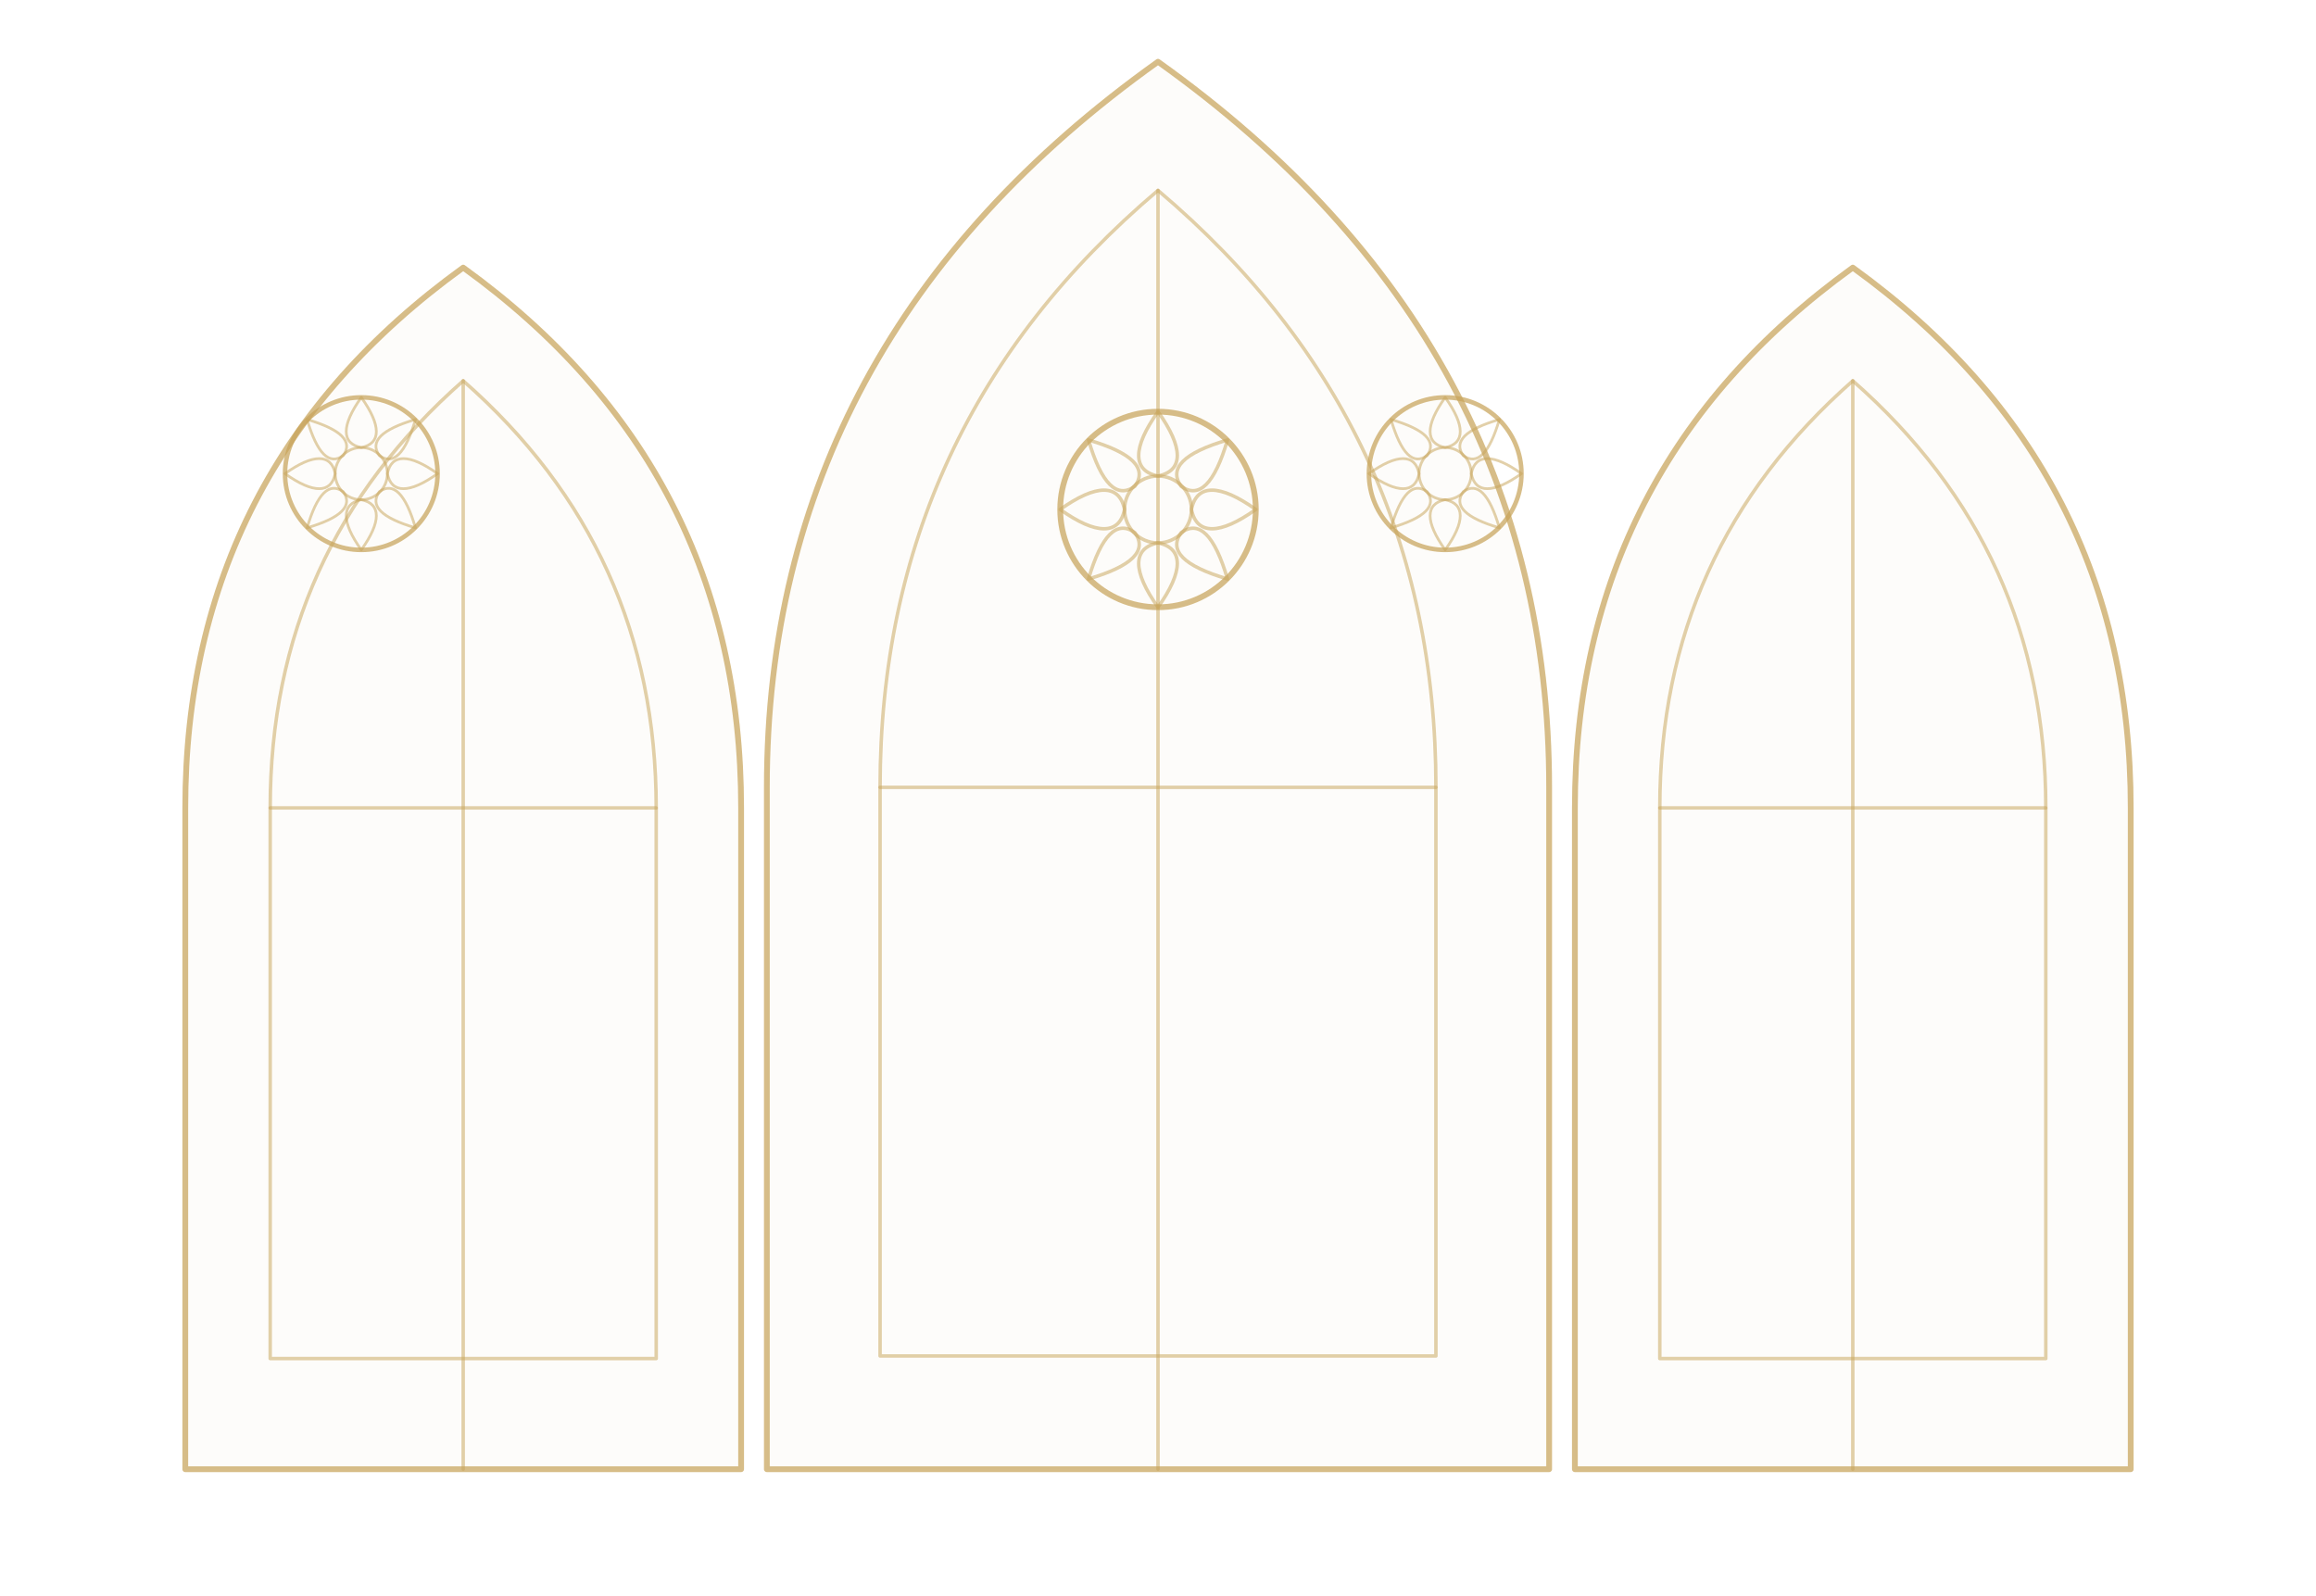
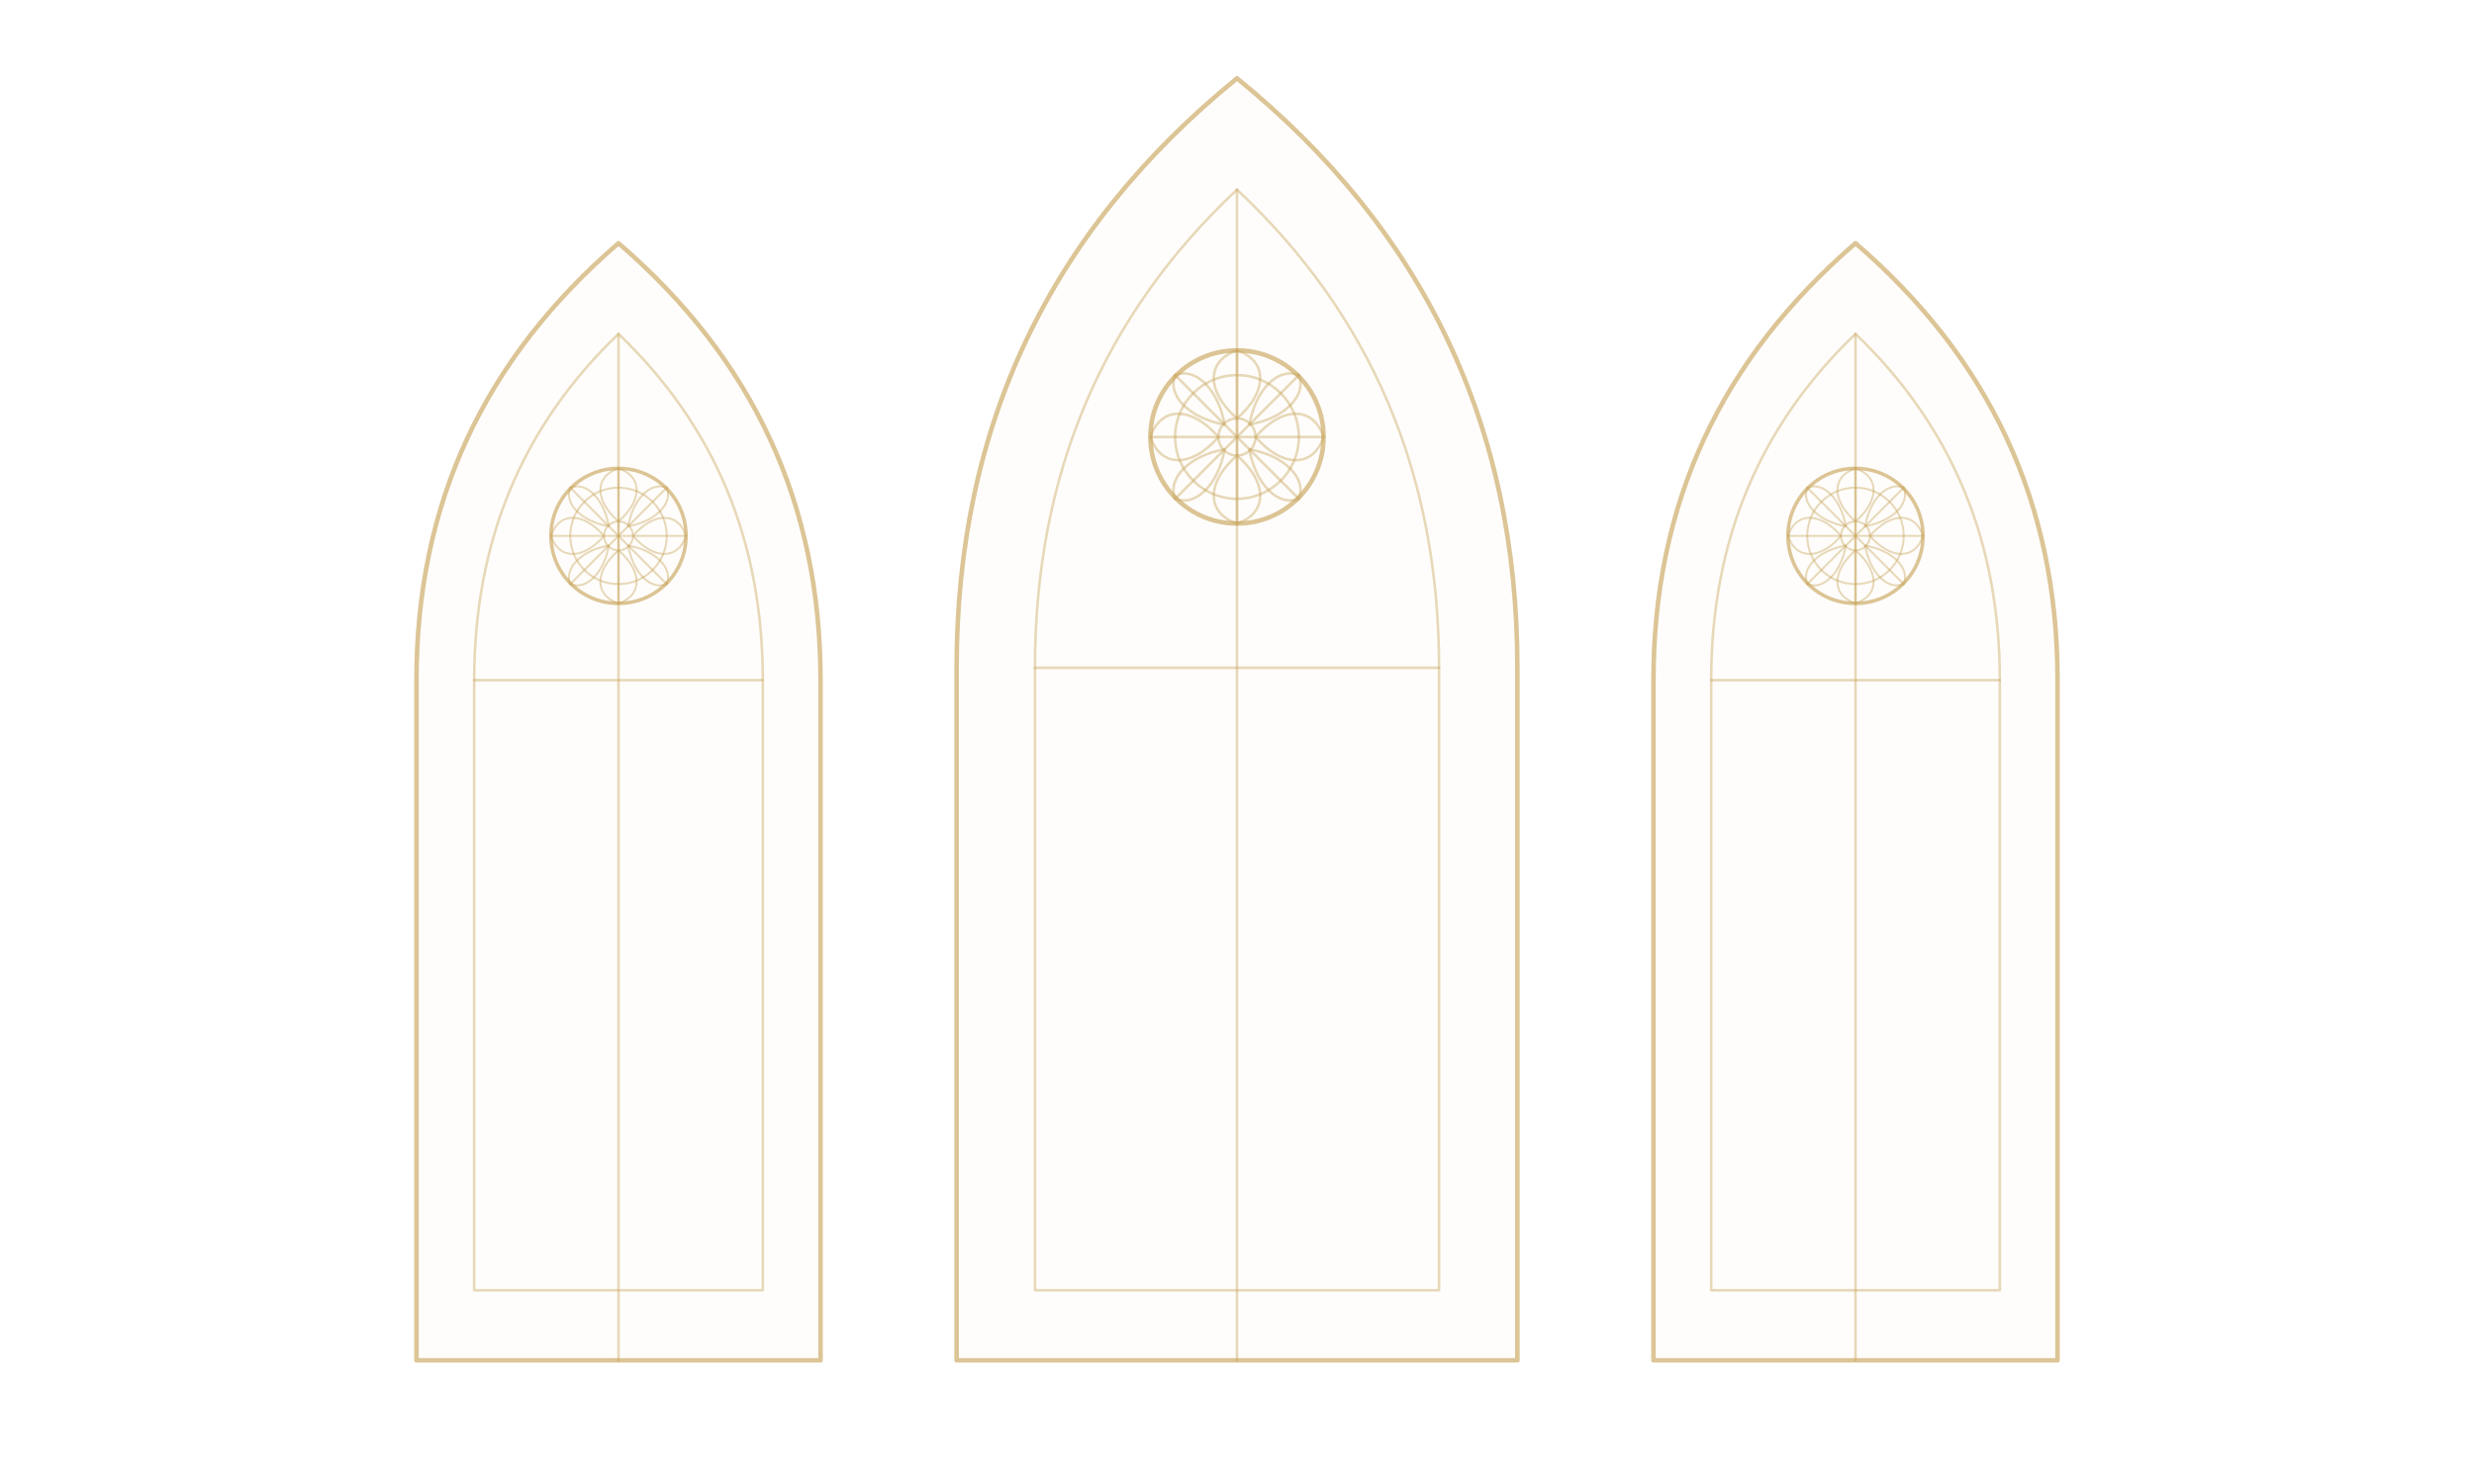
- <svg xmlns="http://www.w3.org/2000/svg" viewBox="0 0 900 620" role="img" aria-label="gothic window watermark">
+ <svg xmlns="http://www.w3.org/2000/svg" viewBox="0 0 1200 720" role="img" aria-label="gothic window watermark">
  <defs>
    <style>
-       .line{fill:none;stroke:#c8a45a;stroke-width:2.25;stroke-linecap:round;stroke-linejoin:round;opacity:.72}
-       .thin{fill:none;stroke:#c8a45a;stroke-width:1.35;stroke-linecap:round;stroke-linejoin:round;opacity:.52}
-       .wash{fill:#c8a45a;opacity:.035}
+       .lead{fill:none;stroke:#c8a45a;stroke-width:2.2;stroke-linecap:round;stroke-linejoin:round;opacity:.64}
+       .fine{fill:none;stroke:#c8a45a;stroke-width:1.25;stroke-linecap:round;stroke-linejoin:round;opacity:.42}
+       .wash{fill:#c8a45a;opacity:.025}
    </style>
-     <g id="rose">
-       <circle class="line" cx="0" cy="0" r="38" />
-       <circle class="thin" cx="0" cy="0" r="13" />
-       <path class="thin" d="M0,-38 C10,-24 10,-15 0,-13 C-10,-15 -10,-24 0,-38Z" />
-       <path class="thin" d="M0,38 C10,24 10,15 0,13 C-10,15 -10,24 0,38Z" />
-       <path class="thin" d="M-38,0 C-24,-10 -15,-10 -13,0 C-15,10 -24,10 -38,0Z" />
-       <path class="thin" d="M38,0 C24,-10 15,-10 13,0 C15,10 24,10 38,0Z" />
-       <path class="thin" d="M-27,-27 C-10,-22 -4,-16 -9,-9 C-16,-4 -22,-10 -27,-27Z" />
-       <path class="thin" d="M27,-27 C10,-22 4,-16 9,-9 C16,-4 22,-10 27,-27Z" />
-       <path class="thin" d="M-27,27 C-10,22 -4,16 -9,9 C-16,4 -22,10 -27,27Z" />
-       <path class="thin" d="M27,27 C10,22 4,16 9,9 C16,4 22,10 27,27Z" />
+     <g id="rose-window">
+       <circle class="lead" cx="0" cy="0" r="42" />
+       <circle class="fine" cx="0" cy="0" r="30" />
+       <circle class="fine" cx="0" cy="0" r="9" />
+       <path class="fine" d="M0,-9 C15,-22 15,-37 0,-42 C-15,-37 -15,-22 0,-9Z" />
+       <path class="fine" d="M9,0 C22,-15 37,-15 42,0 C37,15 22,15 9,0Z" />
+       <path class="fine" d="M0,9 C15,22 15,37 0,42 C-15,37 -15,22 0,9Z" />
+       <path class="fine" d="M-9,0 C-22,-15 -37,-15 -42,0 C-37,15 -22,15 -9,0Z" />
+       <path class="fine" d="M6,-6 C23,-9 34,-20 30,-30 C20,-34 9,-23 6,-6Z" />
+       <path class="fine" d="M6,6 C23,9 34,20 30,30 C20,34 9,23 6,6Z" />
+       <path class="fine" d="M-6,6 C-23,9 -34,20 -30,30 C-20,34 -9,23 -6,6Z" />
+       <path class="fine" d="M-6,-6 C-23,-9 -34,-20 -30,-30 C-20,-34 -9,-23 -6,-6Z" />
+       <line class="fine" x1="0" y1="-42" x2="0" y2="42" />
+       <line class="fine" x1="-42" y1="0" x2="42" y2="0" />
+       <line class="fine" x1="-30" y1="-30" x2="30" y2="30" />
+       <line class="fine" x1="30" y1="-30" x2="-30" y2="30" />
    </g>
  </defs>
-   <path class="wash" d="M450 24c-101 72-152 166-152 282v265h304V306C602 190 551 96 450 24Z" />
-   <path class="line" d="M450 24c-101 72-152 166-152 282v265h304V306C602 190 551 96 450 24Z" />
-   <path class="thin" d="M450 74c-72 61-108 138-108 232v221h216V306C558 212 522 135 450 74Z" />
-   <line class="thin" x1="450" y1="74" x2="450" y2="571" />
-   <line class="thin" x1="342" y1="306" x2="558" y2="306" />
-   <use href="#rose" x="450" y="198" />
-   <path class="wash" d="M180 104c-72 52-108 122-108 210v257h216V314c0-88-36-158-108-210Z" />
-   <path class="line" d="M180 104c-72 52-108 122-108 210v257h216V314c0-88-36-158-108-210Z" />
-   <path class="thin" d="M180 148c-50 44-75 99-75 166v214h150V314c0-67-25-122-75-166Z" />
-   <line class="thin" x1="180" y1="148" x2="180" y2="571" />
-   <line class="thin" x1="105" y1="314" x2="255" y2="314" />
-   <use href="#rose" x="180" y="236" transform="scale(.78)" />
-   <path class="wash" d="M720 104c-72 52-108 122-108 210v257h216V314c0-88-36-158-108-210Z" />
-   <path class="line" d="M720 104c-72 52-108 122-108 210v257h216V314c0-88-36-158-108-210Z" />
-   <path class="thin" d="M720 148c-50 44-75 99-75 166v214h150V314c0-67-25-122-75-166Z" />
-   <line class="thin" x1="720" y1="148" x2="720" y2="571" />
-   <line class="thin" x1="645" y1="314" x2="795" y2="314" />
-   <use href="#rose" x="720" y="236" transform="scale(.78)" />
+   <path class="wash" d="M300 118 C235 174 202 244 202 330 L202 660 L398 660 L398 330 C398 244 365 174 300 118Z" />
+   <path class="lead" d="M300 118 C235 174 202 244 202 330 L202 660 L398 660 L398 330 C398 244 365 174 300 118Z" />
+   <path class="fine" d="M300 162 C253 207 230 263 230 330 L230 626 L370 626 L370 330 C370 263 347 207 300 162Z" />
+   <line class="fine" x1="300" y1="162" x2="300" y2="660" />
+   <line class="fine" x1="230" y1="330" x2="370" y2="330" />
+   <g transform="translate(300 260) scale(.78)">
+     <use href="#rose-window" />
+   </g>
+   <path class="wash" d="M600 38 C509 112 464 207 464 324 L464 660 L736 660 L736 324 C736 207 691 112 600 38Z" />
+   <path class="lead" d="M600 38 C509 112 464 207 464 324 L464 660 L736 660 L736 324 C736 207 691 112 600 38Z" />
+   <path class="fine" d="M600 92 C535 153 502 230 502 324 L502 626 L698 626 L698 324 C698 230 665 153 600 92Z" />
+   <line class="fine" x1="600" y1="92" x2="600" y2="660" />
+   <line class="fine" x1="502" y1="324" x2="698" y2="324" />
+   <g transform="translate(600 212) scale(1)">
+     <use href="#rose-window" />
+   </g>
+   <path class="wash" d="M900 118 C835 174 802 244 802 330 L802 660 L998 660 L998 330 C998 244 965 174 900 118Z" />
+   <path class="lead" d="M900 118 C835 174 802 244 802 330 L802 660 L998 660 L998 330 C998 244 965 174 900 118Z" />
+   <path class="fine" d="M900 162 C853 207 830 263 830 330 L830 626 L970 626 L970 330 C970 263 947 207 900 162Z" />
+   <line class="fine" x1="900" y1="162" x2="900" y2="660" />
+   <line class="fine" x1="830" y1="330" x2="970" y2="330" />
+   <g transform="translate(900 260) scale(.78)">
+     <use href="#rose-window" />
+   </g>
</svg>
